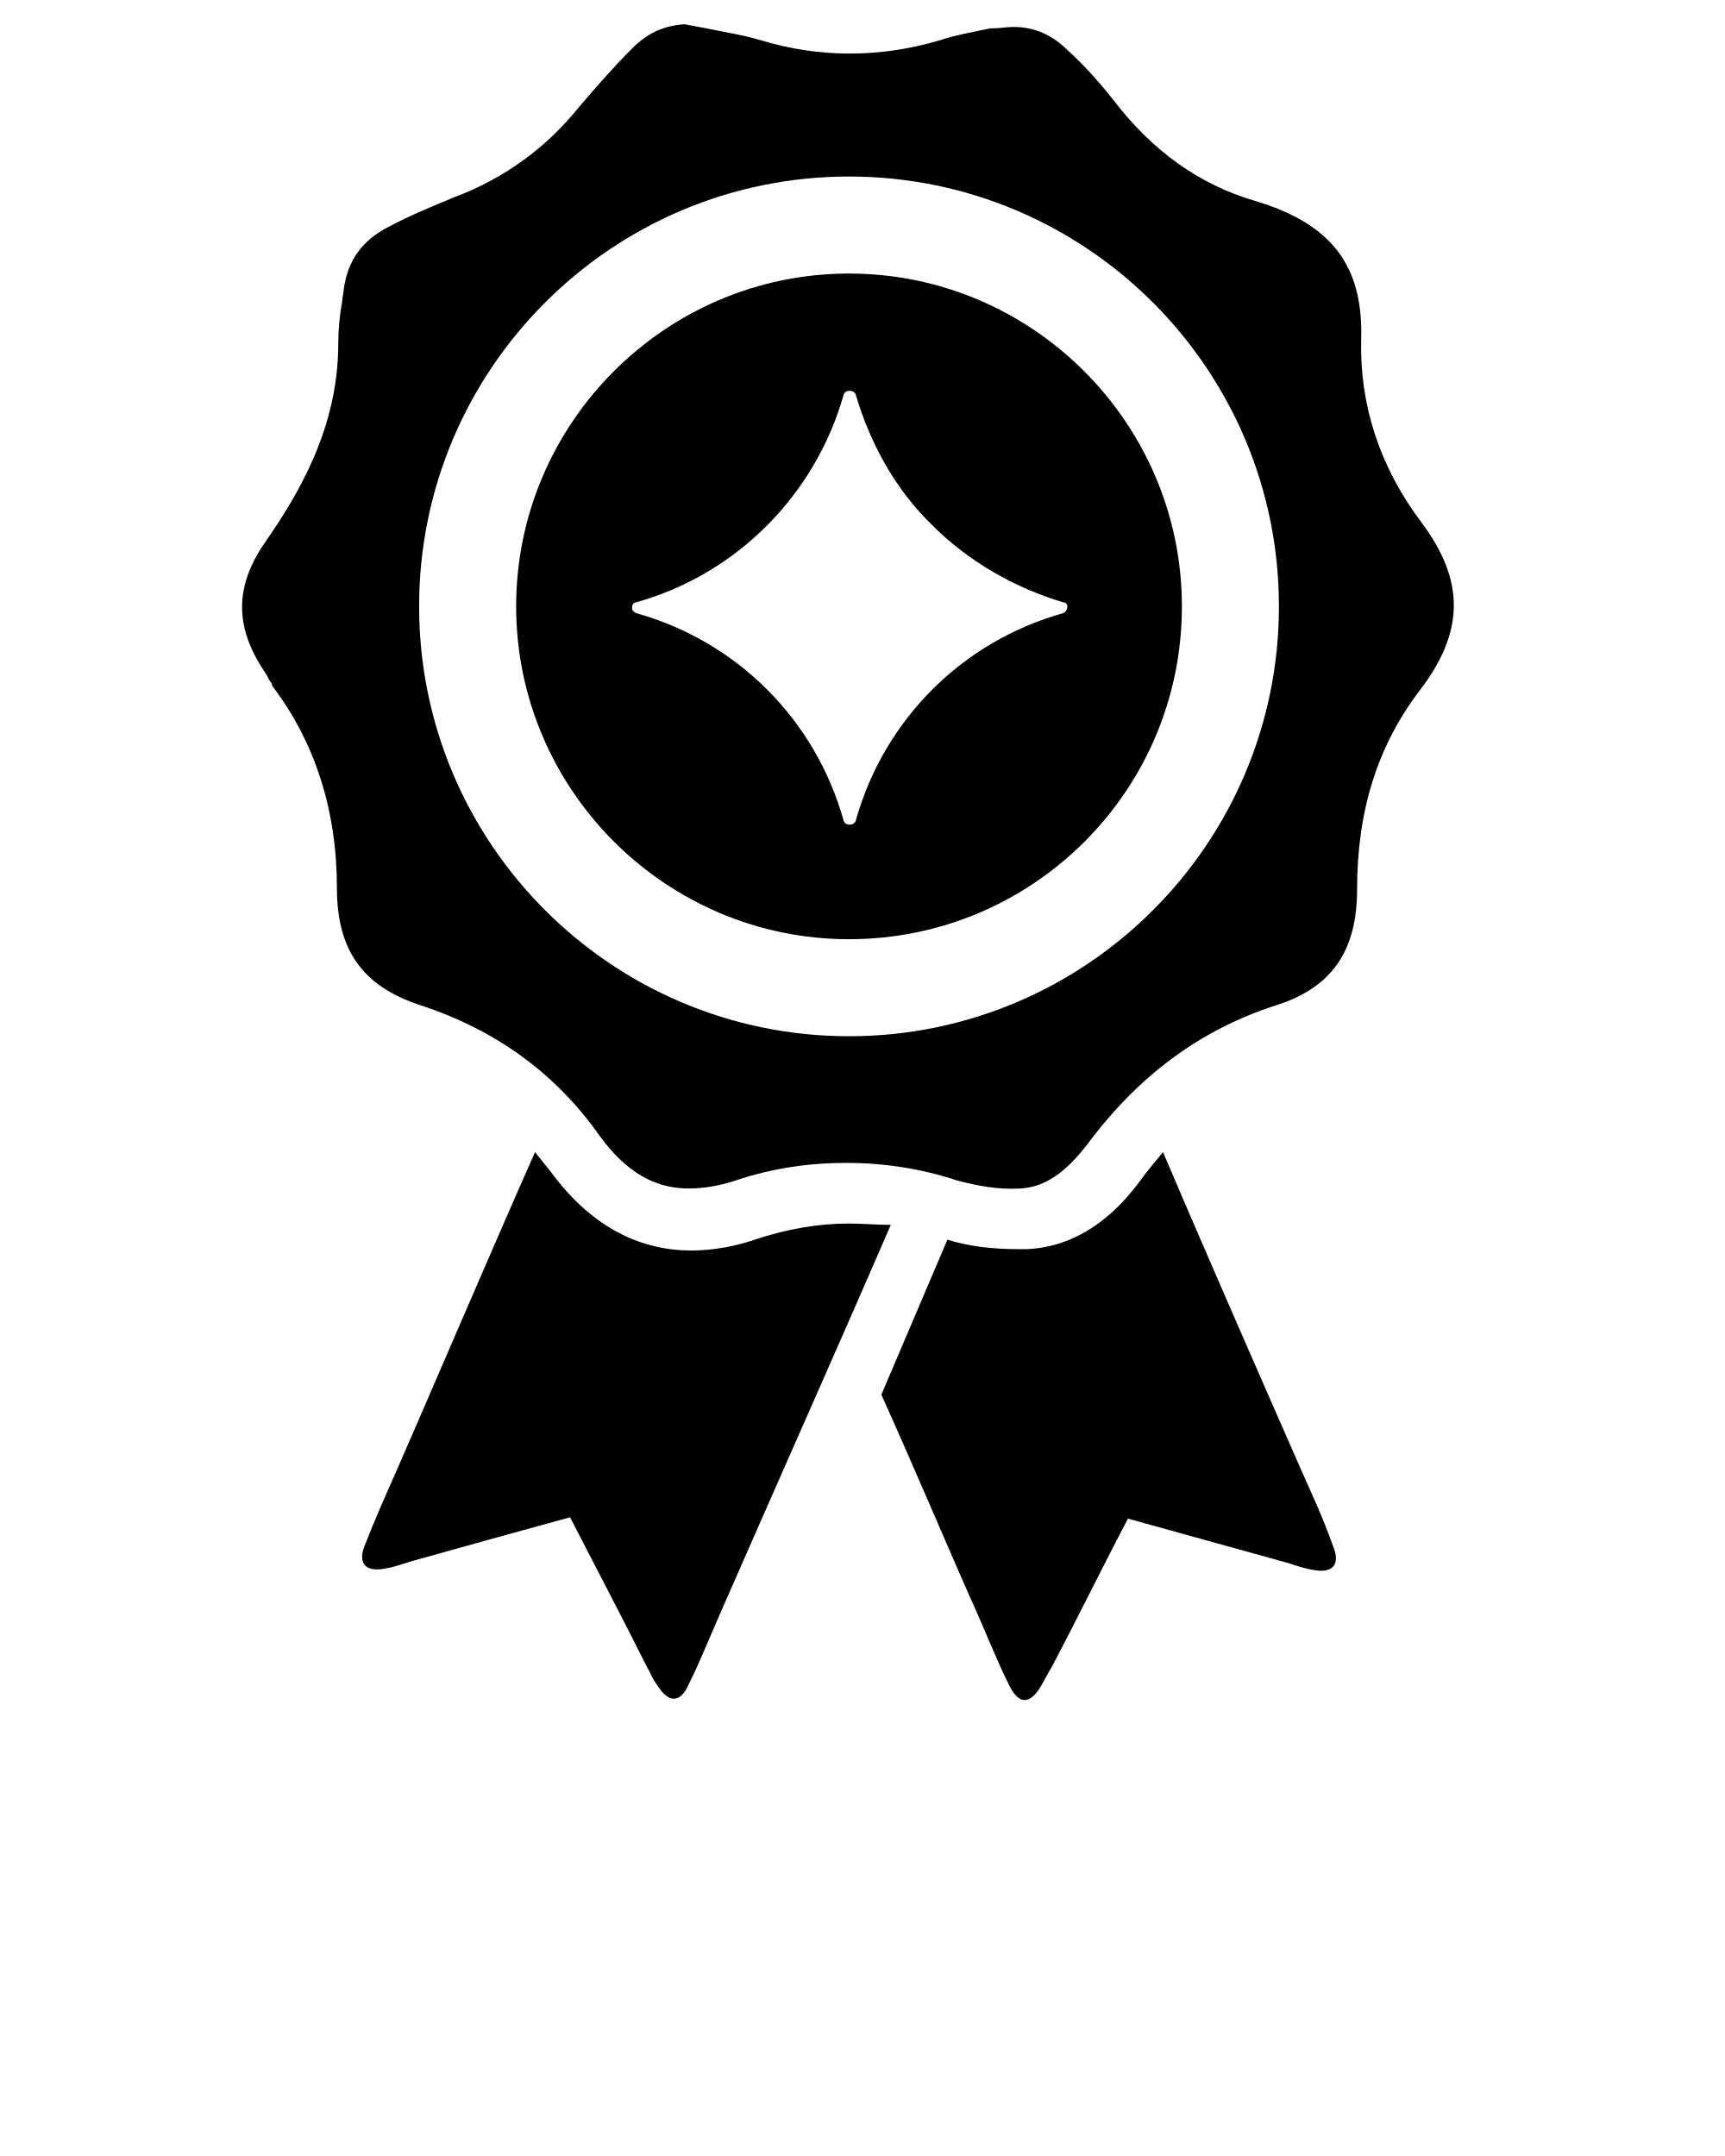
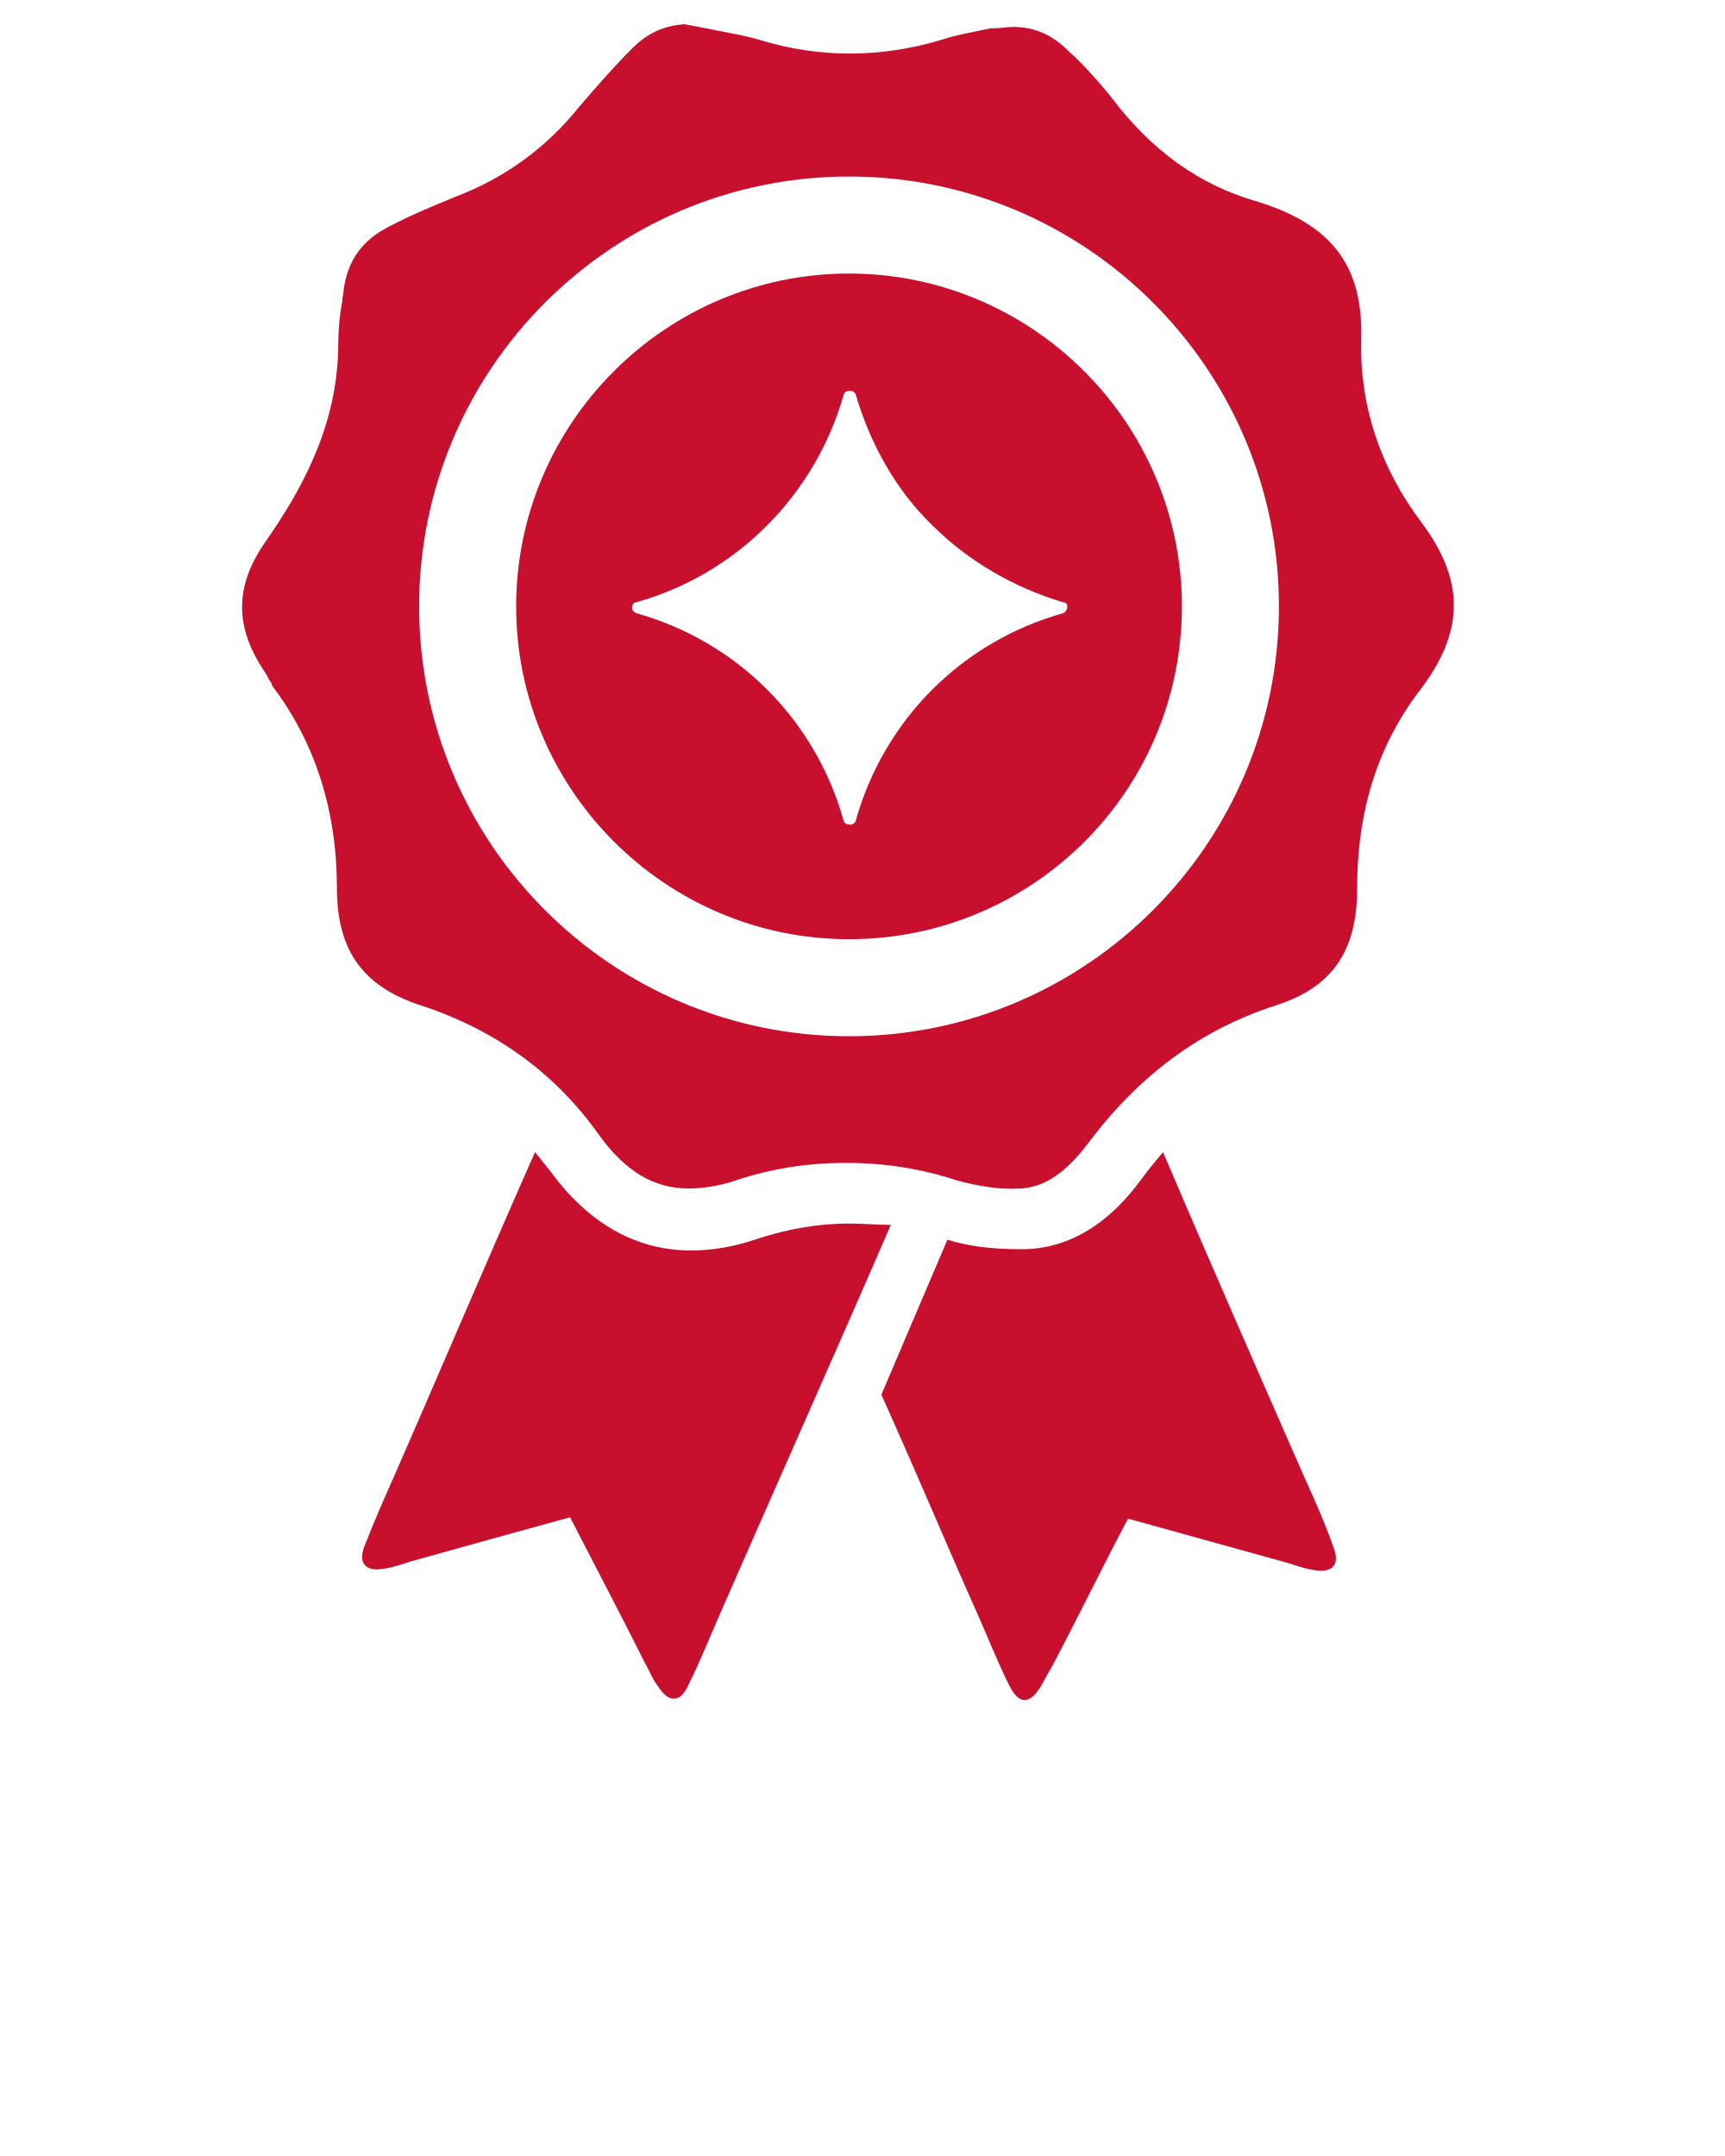
- <svg xmlns="http://www.w3.org/2000/svg" version="1.1" x="0px" y="0px" viewBox="0 0 128 160" style="enable-background:new 0 0 128 128;" xml:space="preserve">
+ <svg xmlns="http://www.w3.org/2000/svg" version="1.1" x="0px" y="0px" viewBox="0 0 128 160" style="enable-background:new 0 0 128 128;" xml:space="preserve" fill="#C8102E">
  <g>
    <path d="M63,90.8c-2.3,0-4.5,0.4-6.7,1.1c-1.7,0.6-3.4,0.9-5,0.9c-4.1,0-7.6-2-10.4-5.8c-0.4-0.5-0.8-1-1.2-1.5   c-3.5,7.9-7.8,18-10.3,23.7c-0.8,1.8-1.6,3.6-2.3,5.4c-0.6,1.4,0,2.1,1.5,1.8c0.6-0.1,1.2-0.3,1.8-0.5c3.9-1.1,7.9-2.2,11.9-3.3   c0,0,0,0,0,0c0,0,0,0,0,0c1.9,3.7,3.8,7.3,5.6,10.9c0.3,0.5,0.5,1.1,0.9,1.6c0.8,1.3,1.7,1.3,2.3-0.1c0.9-1.8,1.6-3.6,2.4-5.4   c3.1-7.1,9.1-20.6,12.6-28.7C65.1,90.9,64,90.8,63,90.8z" />
    <path d="M96.6,109.2c-2.5-5.7-6.9-15.7-10.3-23.7c-0.5,0.6-1.1,1.3-1.6,2c-0.9,1.2-3.7,5-8.5,5.2c-0.2,0-0.5,0-0.7,0c0,0,0,0,0,0   c-1.8,0-3.6-0.2-5.2-0.7l-4.9,11.5c2.7,6,5.3,12.2,7.1,16.2c0.8,1.8,1.5,3.6,2.4,5.4c0.7,1.4,1.5,1.4,2.3,0.1   c0.3-0.5,0.6-1.1,0.9-1.6c1.9-3.6,3.7-7.3,5.6-10.9c0,0,0,0,0,0c0,0,0,0,0,0c4,1.1,7.9,2.2,11.9,3.3c0.6,0.2,1.2,0.4,1.8,0.5   c1.5,0.3,2.1-0.4,1.5-1.8C98.2,112.7,97.4,111,96.6,109.2z" />
    <path d="M63,20.3c-13.6,0-24.7,11.1-24.7,24.7c0,13.6,11.1,24.7,24.7,24.7c13.6,0,24.7-11,24.7-24.7C87.7,31.4,76.6,20.3,63,20.3z    M78.9,45.5c-7.5,2.1-13.3,7.9-15.4,15.4c-0.1,0.4-0.8,0.4-0.9,0c-2.1-7.5-7.9-13.3-15.4-15.4c-0.2-0.1-0.3-0.2-0.3-0.4   c0-0.2,0.1-0.4,0.3-0.4c7.5-2.1,13.3-8,15.4-15.4c0.1-0.4,0.8-0.4,0.9,0c1.1,3.7,3,7.1,5.7,9.7c2.6,2.6,6,4.6,9.7,5.7   C79.3,44.7,79.3,45.3,78.9,45.5z" />
    <path d="M105.5,38.8c-3.1-4.1-4.6-8.7-4.5-13.5c0.2-5.6-2.2-8.7-7.9-10.4c-4.1-1.2-7.6-3.7-10.5-7.5c-1.1-1.4-2.3-2.7-3.3-3.6   C78.1,2.6,76.8,2,75.2,2c-0.5,0-1,0.1-1.5,0.1l-0.2,0c-1.4,0.3-2.6,0.5-3.8,0.9c-4.4,1.3-8.9,1.3-13.2,0c-1.3-0.4-2.7-0.6-4.1-0.9   c-0.5-0.1-1.1-0.2-1.6-0.3c-1.6,0.1-2.8,0.7-3.9,1.8C45.5,5,44.2,6.5,43,7.9c-2.4,3-5.5,5.3-9.2,6.7c-1.7,0.7-3.4,1.4-4.9,2.2   c-2,1-3.1,2.5-3.4,4.7c0,0.3-0.1,0.5-0.1,0.8c-0.2,1.1-0.3,2.2-0.3,3.2c0,6.2-2.9,11.1-5.4,14.7c-2.3,3.3-2.3,6.3-0.1,9.6   c0.2,0.3,0.3,0.5,0.4,0.7c0.1,0.1,0.2,0.3,0.2,0.4c3.2,4.2,4.8,9.3,4.8,15c0,4.6,1.9,7.3,6.2,8.7c5.5,1.8,10,5,13.3,9.7   c1.9,2.6,4,3.9,6.6,3.9c1.1,0,2.3-0.2,3.5-0.6c2.7-0.9,5.4-1.3,8.2-1.3c2.7,0,5.5,0.4,8.2,1.3c1.5,0.4,3.1,0.7,4.7,0.6   c1.8-0.1,3.3-1.1,5-3.3c3.8-5.1,8.4-8.5,14-10.3c4.1-1.3,6-4,6-8.6c0-5.8,1.5-10.6,4.6-14.7C108.7,46.9,108.7,43.1,105.5,38.8z    M63,76.9c-17.6,0-31.9-14.3-31.9-31.9c0-17.6,14.3-31.9,31.9-31.9S94.9,27.4,94.9,45C94.9,62.6,80.6,76.9,63,76.9z" />
  </g>
</svg>
